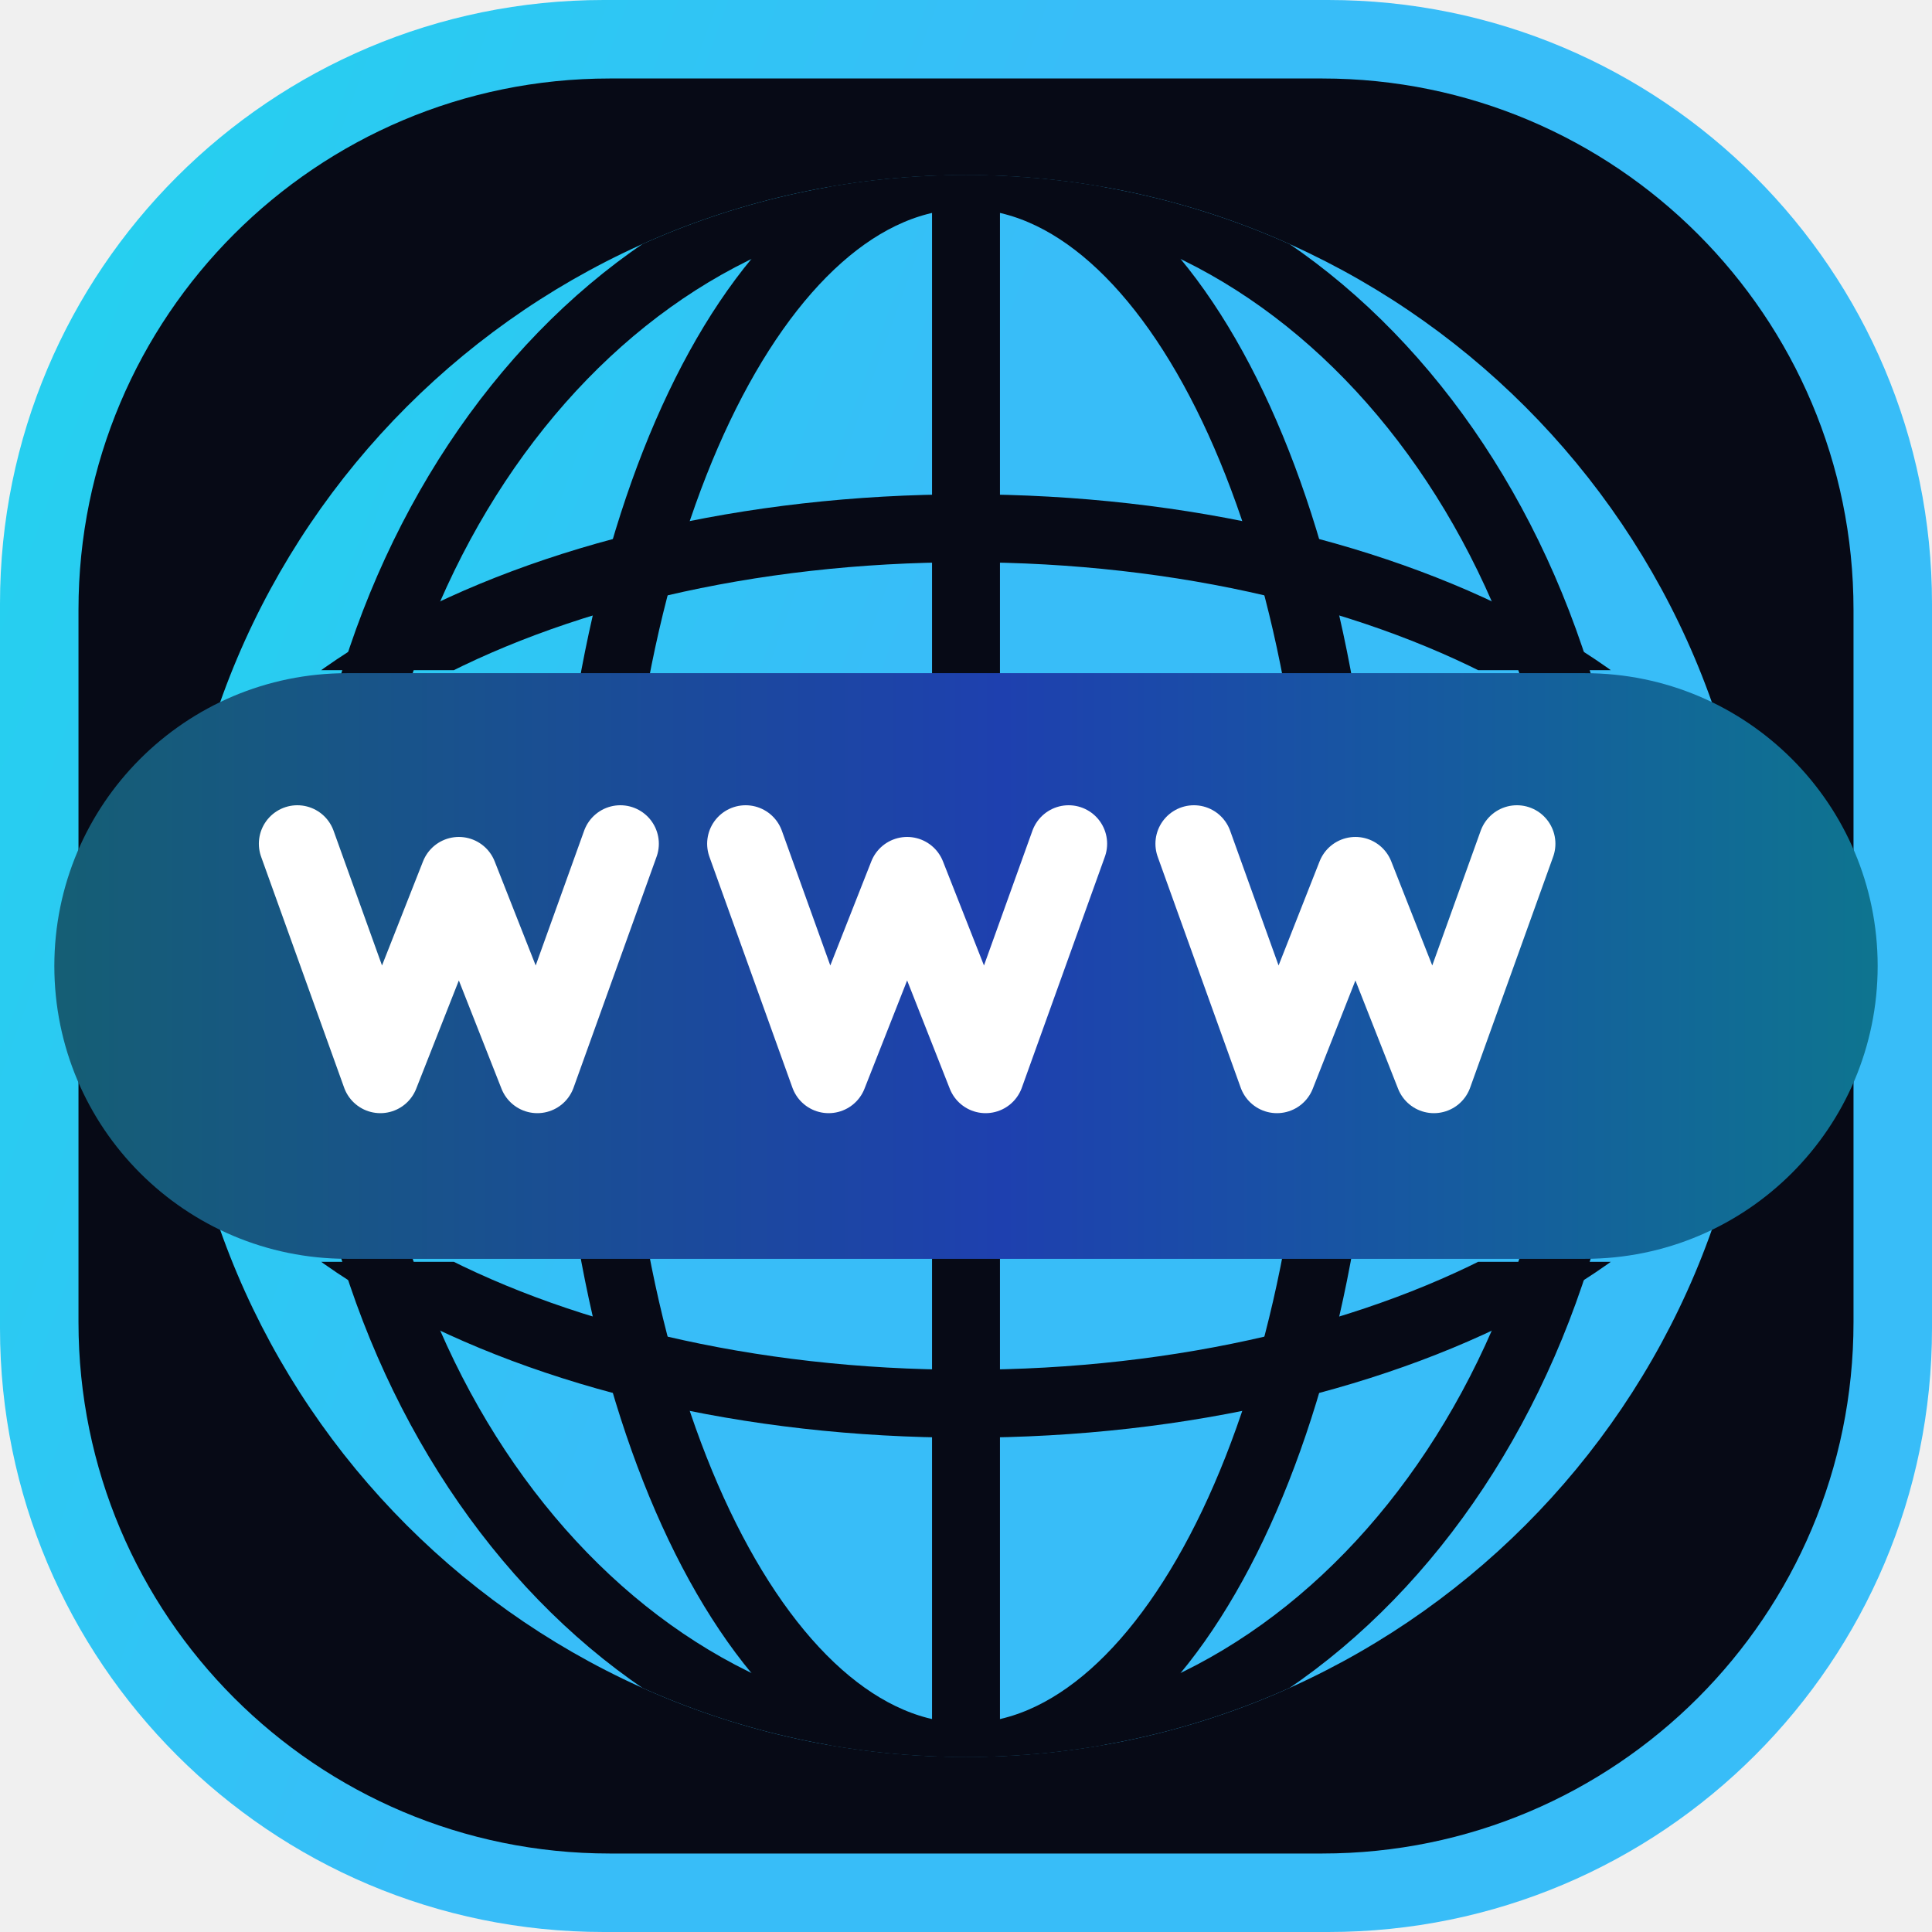
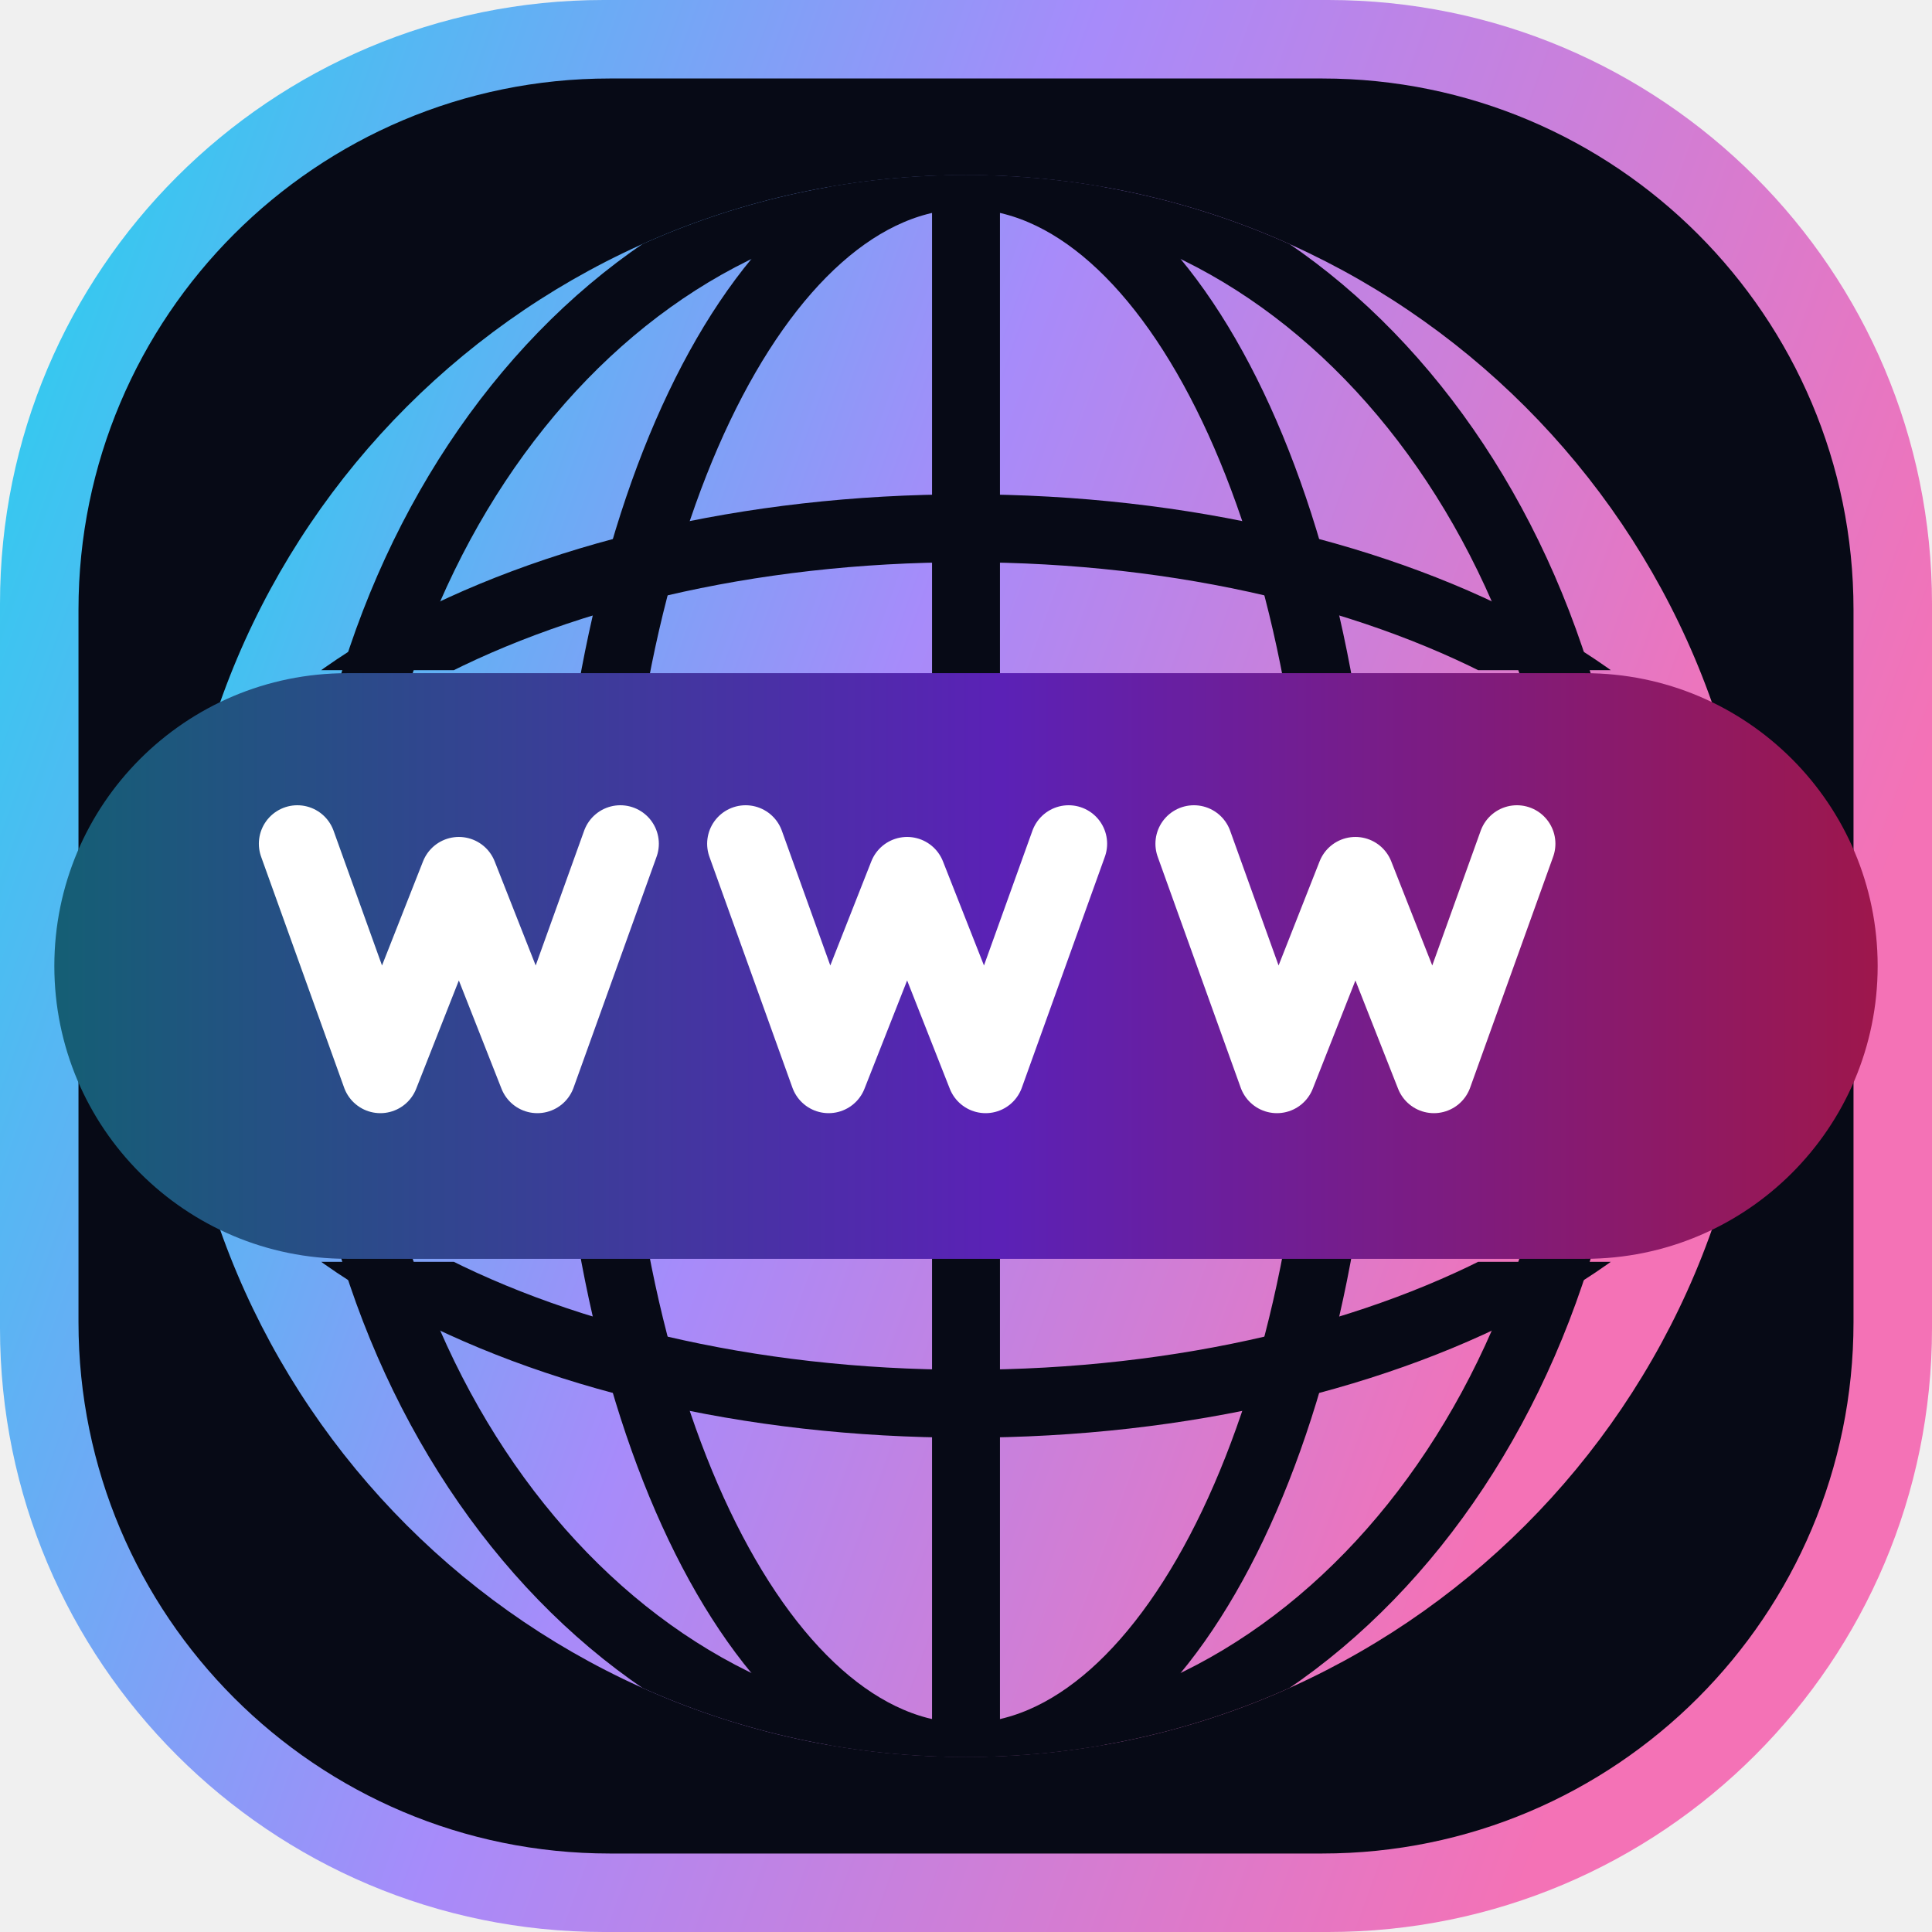
<svg xmlns="http://www.w3.org/2000/svg" viewBox="0 0 64 64">
  <defs>
    <linearGradient id="bi-brand" x1="0" y1="0.02" x2="1" y2="0.38" gradientUnits="objectBoundingBox">
      <stop offset="0" stop-color="#22d3ee" />
-       <stop offset="0.5" stop-color="#38bdf8" />
-       <stop offset="1" stop-color="#38bdf8" />
+       <stop offset="0.5" stop-color="#a78bfa" />
+       <stop offset="1" stop-color="#f472b6" />
    </linearGradient>
    <linearGradient id="bi-deep" x1="0" y1="0" x2="1" y2="0">
      <stop offset="0" stop-color="#155e75" />
-       <stop offset="0.52" stop-color="#1e40af" />
-       <stop offset="1" stop-color="#0E7490" />
+       <stop offset="0.52" stop-color="#5b21b6" />
+       <stop offset="1" stop-color="#9d174d" />
    </linearGradient>
    <clipPath id="bi-disc">
      <circle cx="32" cy="32" r="26.2" />
    </clipPath>
    <clipPath id="bi-above">
      <rect x="0" y="0" width="64" height="22.2" />
    </clipPath>
    <clipPath id="bi-below">
      <rect x="0" y="41.8" width="64" height="22.2" />
    </clipPath>
  </defs>
  <rect width="64" height="64" rx="20" fill="url(#bi-brand)" />
  <rect x="2.6" y="2.6" width="58.8" height="58.8" rx="17.6" fill="#070a16" />
  <circle cx="32" cy="32" r="26.2" fill="url(#bi-brand)" />
  <g fill="none" stroke="#070a16" stroke-width="2.25" stroke-linecap="round" clip-path="url(#bi-disc)">
    <path d="M32 6.4v51.2" />
    <ellipse cx="32" cy="32" rx="12.5" ry="26.2" />
    <ellipse cx="32" cy="32" rx="21" ry="26.2" />
    <g clip-path="url(#bi-above)">
      <ellipse cx="32" cy="32" rx="26.2" ry="14.5" />
    </g>
    <g clip-path="url(#bi-below)">
      <ellipse cx="32" cy="32" rx="26.2" ry="14.5" />
    </g>
  </g>
  <rect x="1.8" y="22.3" width="60.4" height="19.4" rx="9.7" fill="url(#bi-deep)" />
  <g fill="none" stroke="#ffffff" stroke-width="2.55" stroke-linecap="round" stroke-linejoin="round">
    <path d="M9.85 27.95 L12.60 35.60 L15.20 29.00 L17.80 35.60 L20.55 27.95" />
    <path d="M24.70 27.95 L27.45 35.60 L30.05 29.00 L32.65 35.60 L35.40 27.95" />
    <path d="M39.55 27.95 L42.30 35.60 L44.90 29.00 L47.50 35.60 L50.25 27.95" />
  </g>
</svg>
